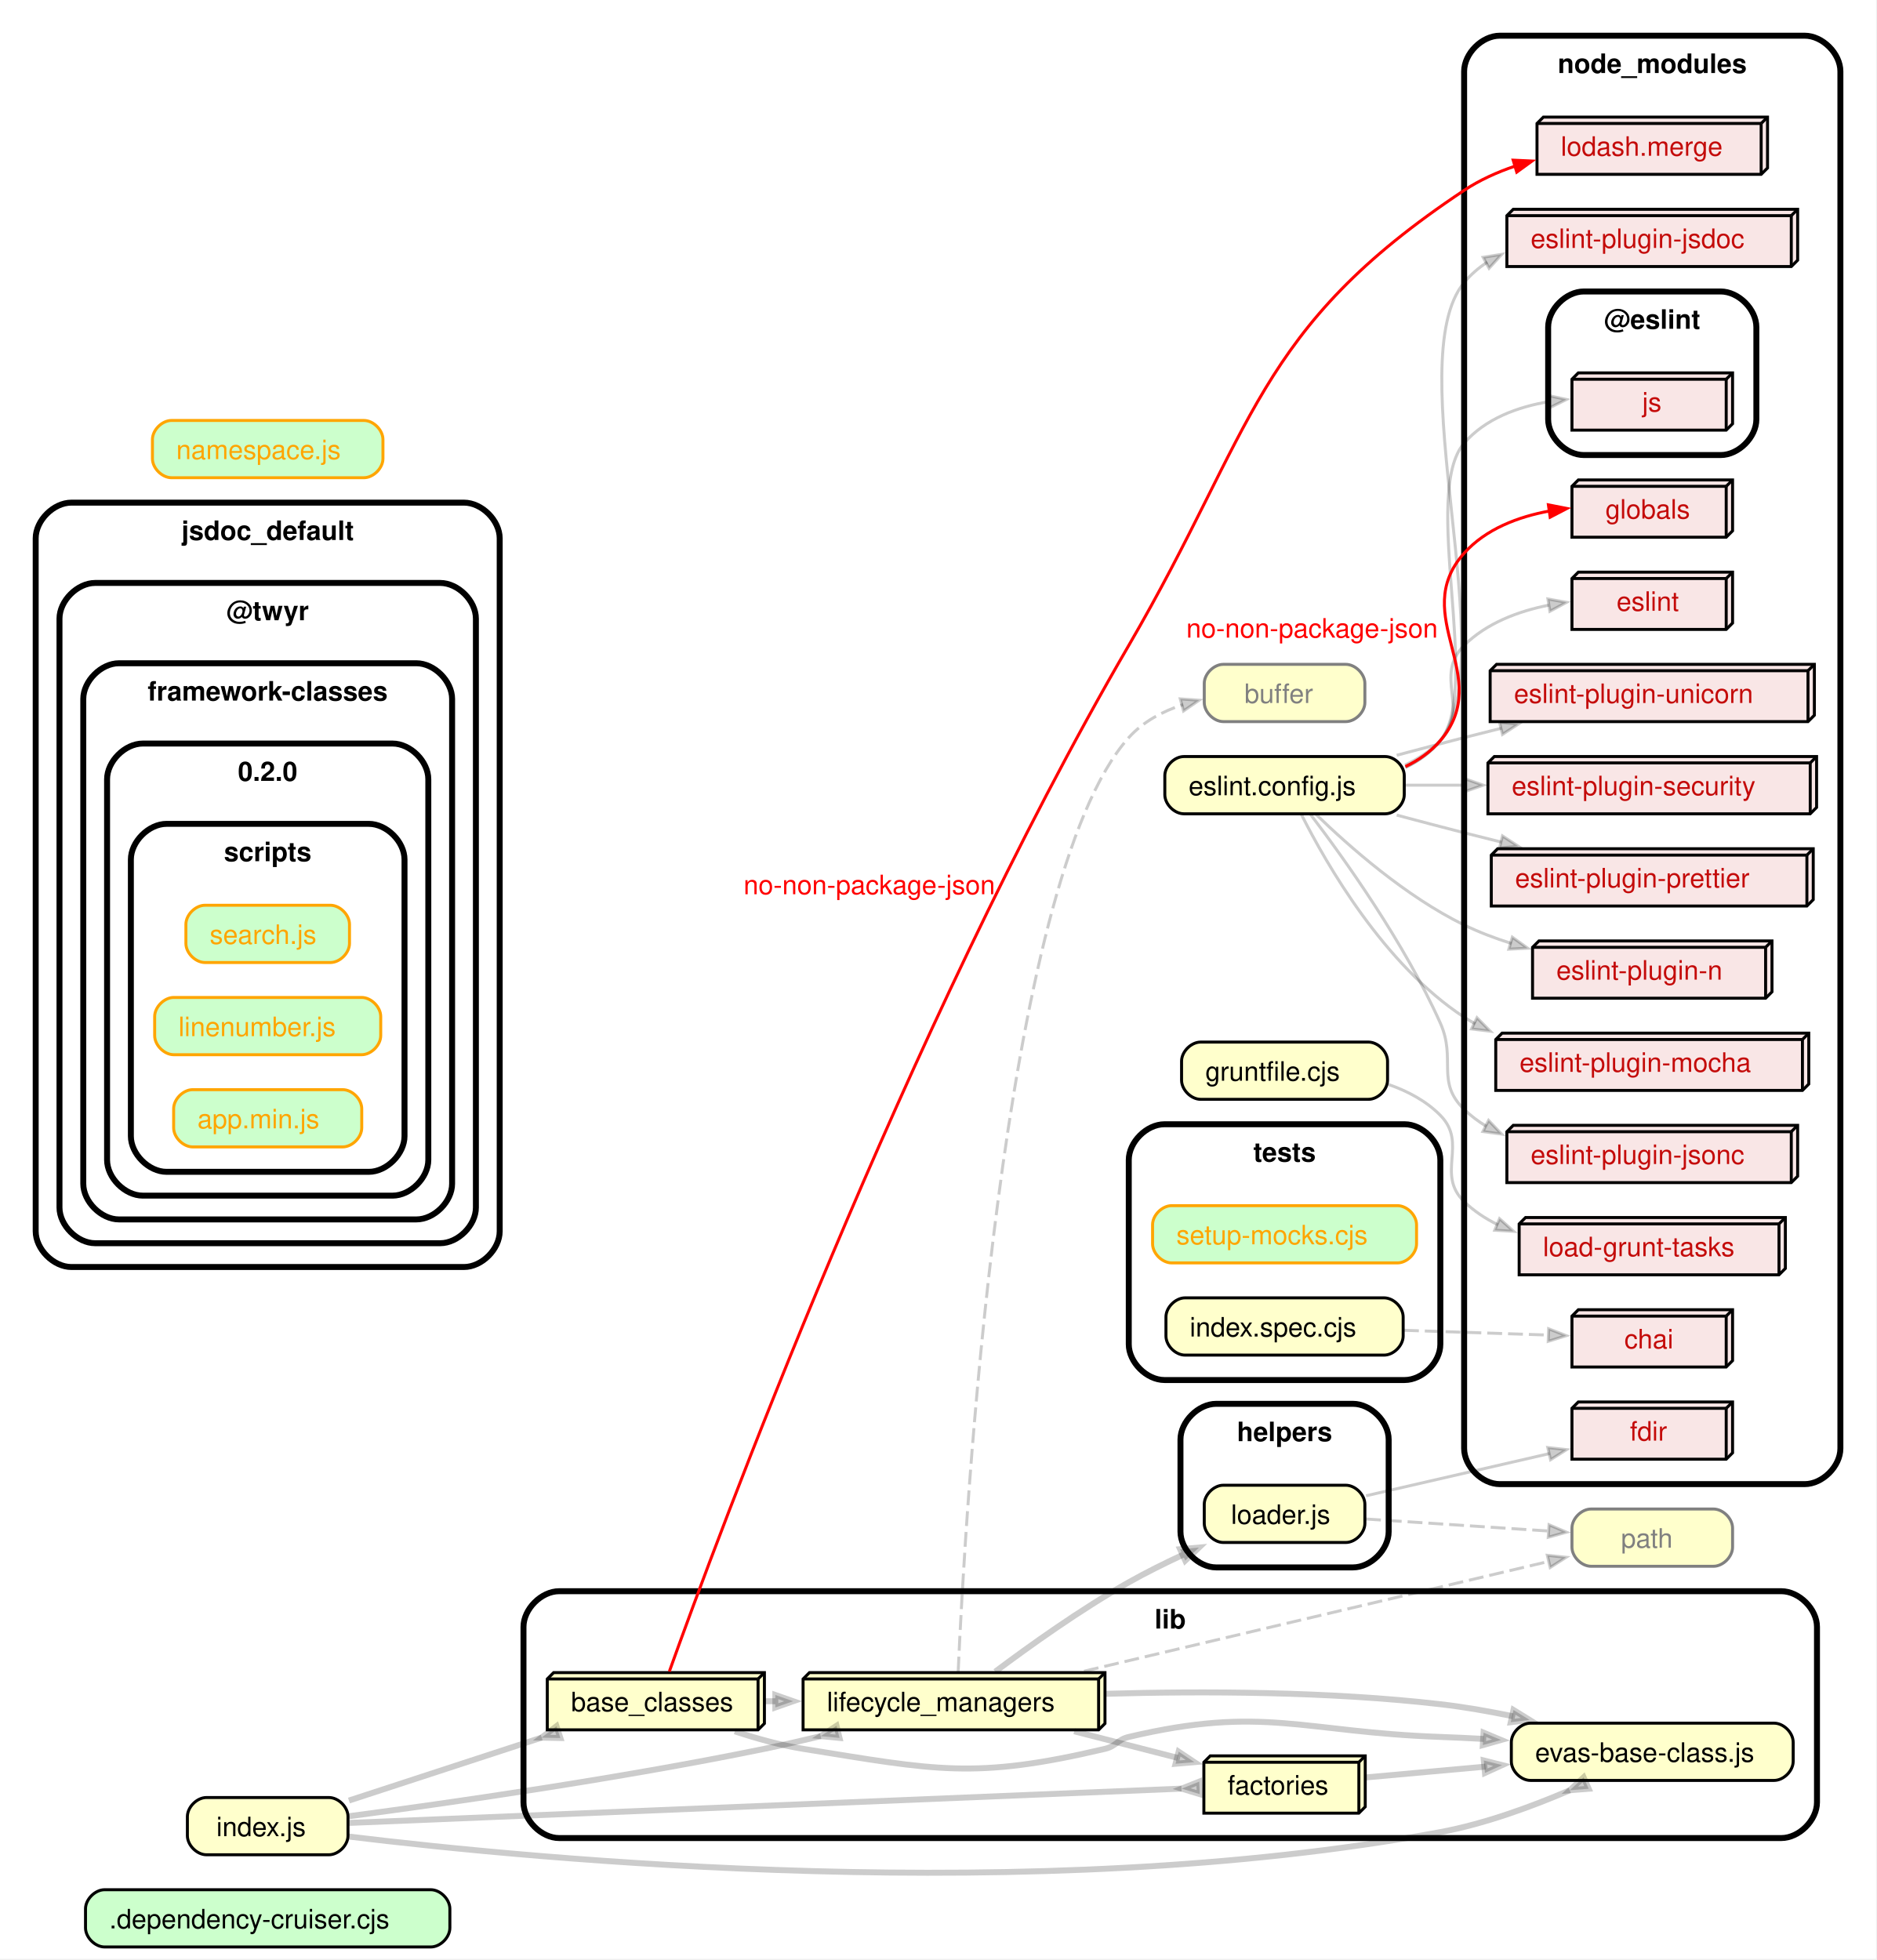
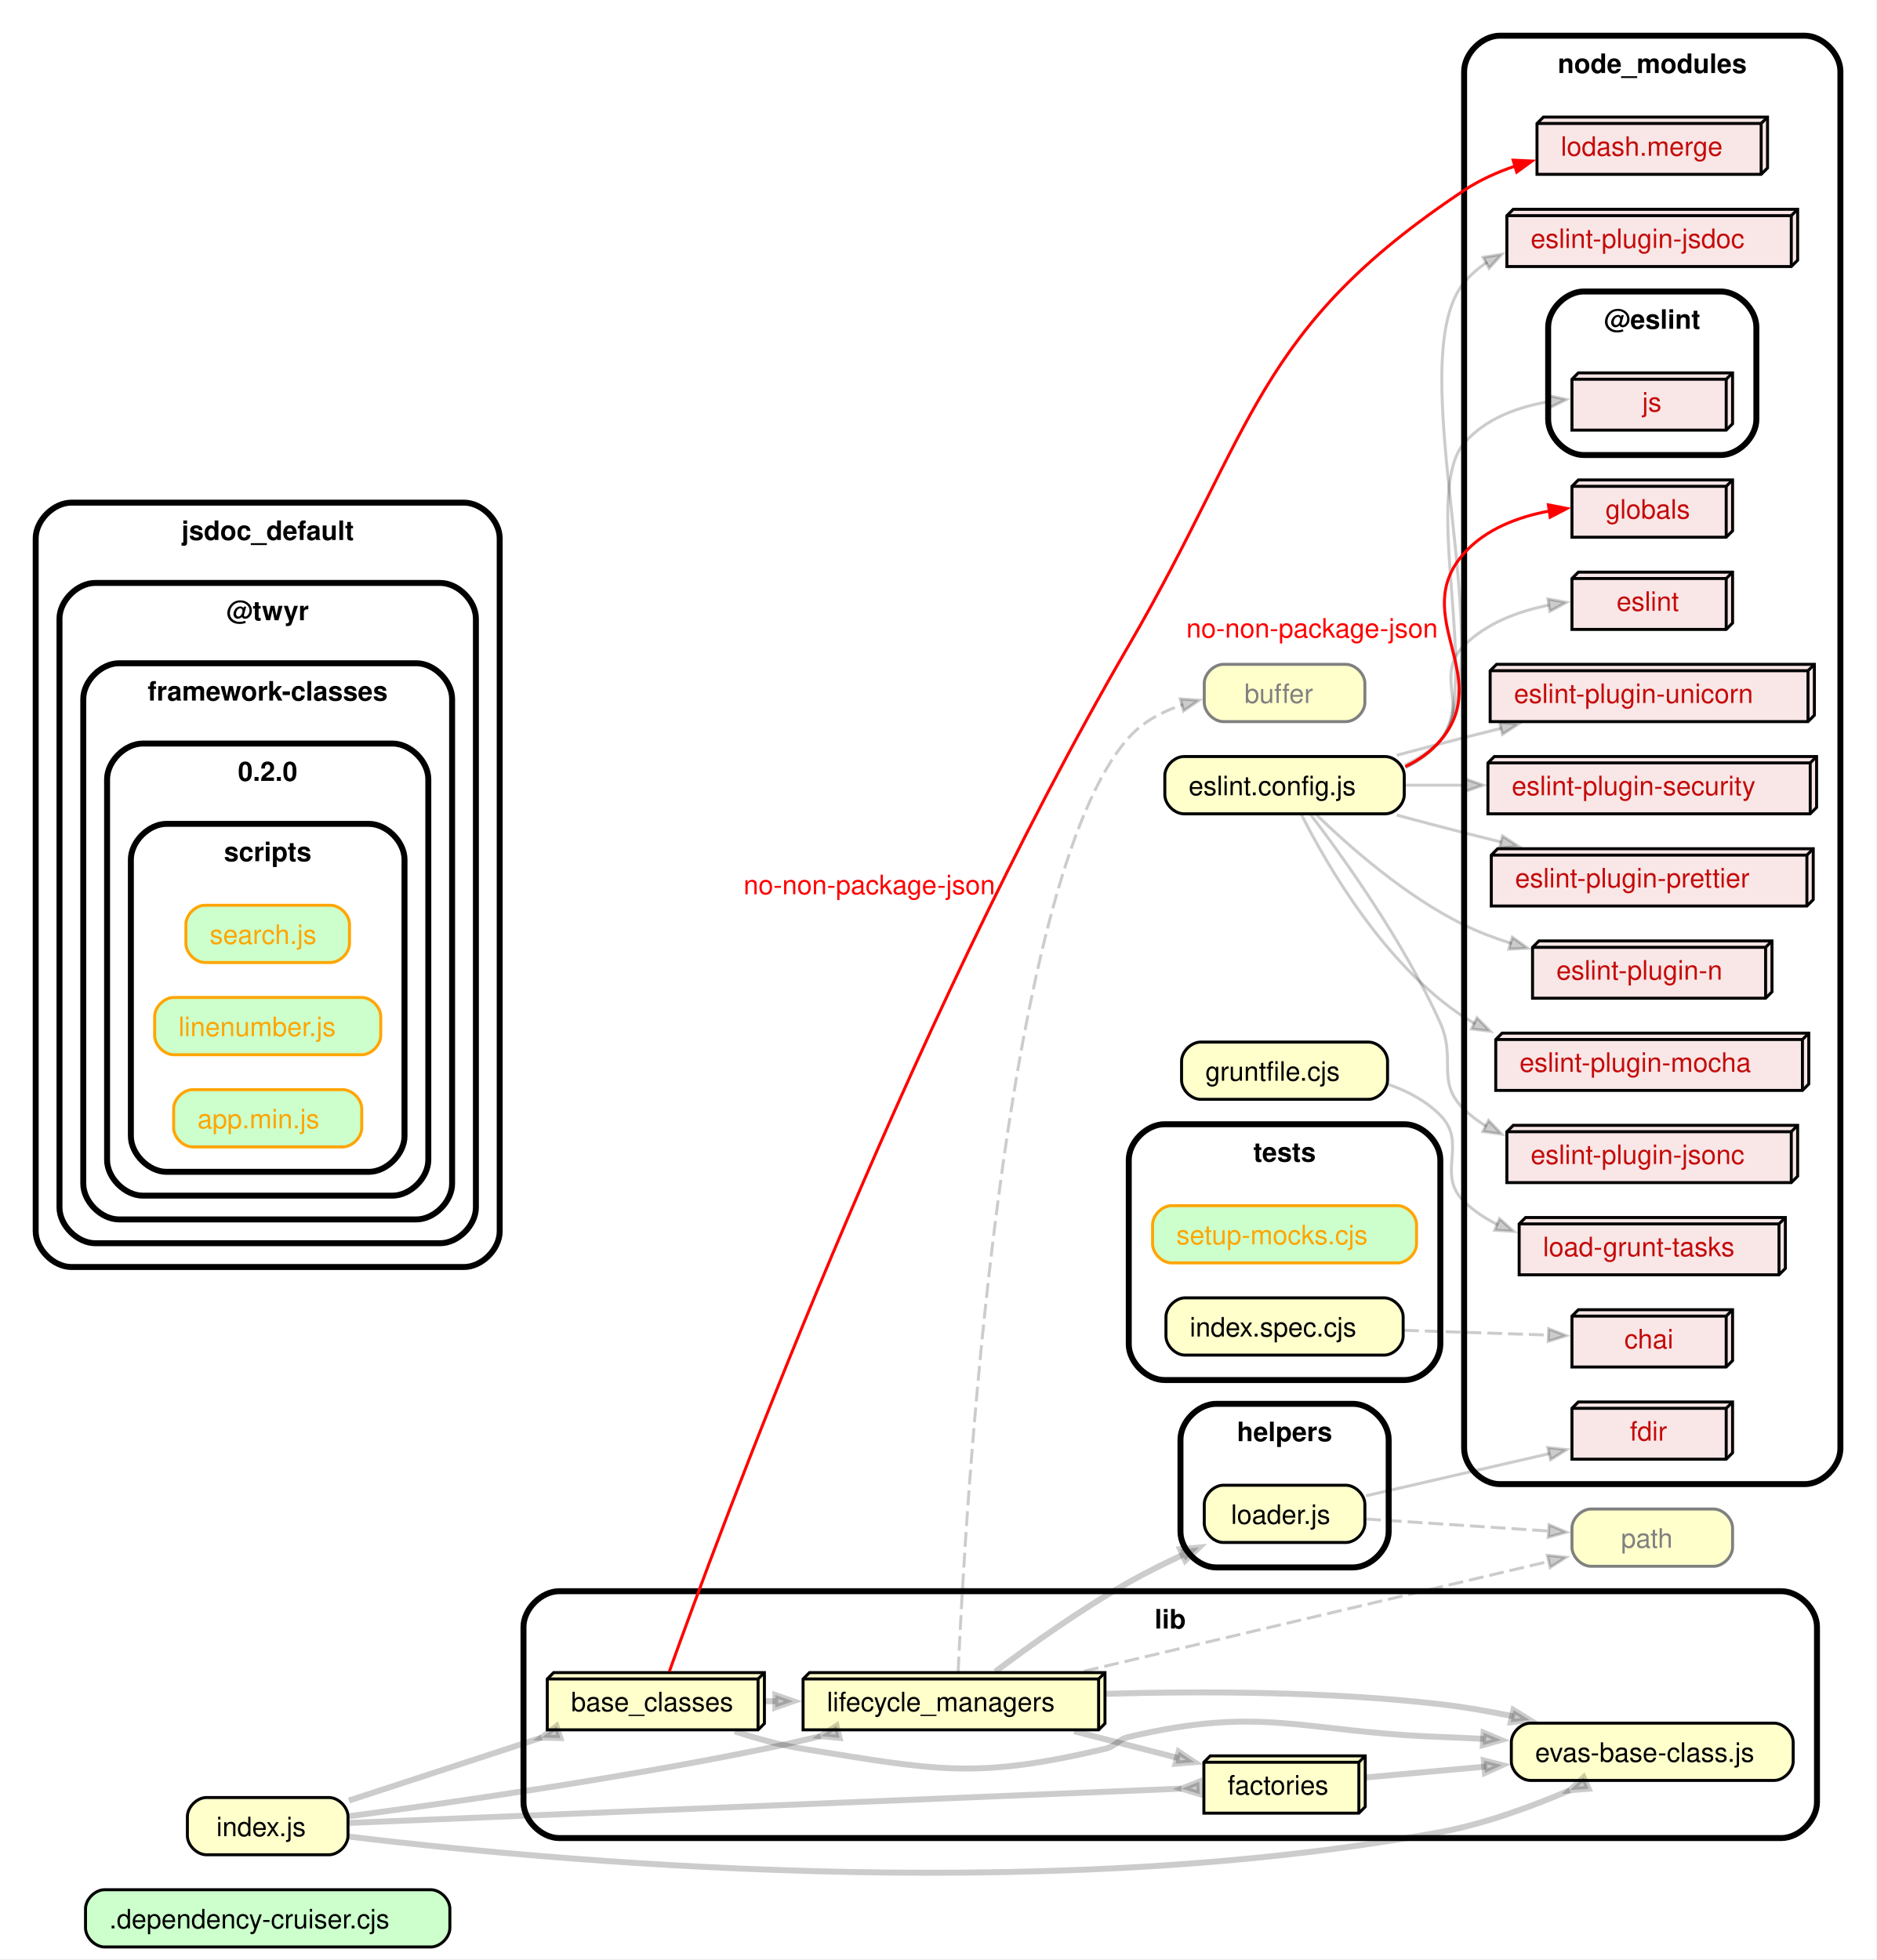
<svg xmlns="http://www.w3.org/2000/svg" xmlns:xlink="http://www.w3.org/1999/xlink" width="631pt" height="659pt" viewBox="0.00 0.00 631.00 659.00">
  <g id="graph0" class="graph" transform="scale(1 1) rotate(0) translate(4 654.62)">
    <polygon fill="white" stroke="none" points="-4,4 -4,-654.62 626.75,-654.62 626.75,4 -4,4" />
    <g id="clust1" class="cluster">
      <path fill="#ffffff" stroke="black" stroke-width="2" d="M404.88,-127.62C404.88,-127.62 450.88,-127.62 450.88,-127.62 456.88,-127.62 462.88,-133.62 462.88,-139.62 462.88,-139.62 462.88,-170.62 462.88,-170.62 462.88,-176.62 456.88,-182.62 450.88,-182.62 450.88,-182.62 404.88,-182.62 404.88,-182.62 398.88,-182.62 392.88,-176.62 392.88,-170.62 392.88,-170.62 392.88,-139.62 392.88,-139.62 392.88,-133.62 398.88,-127.62 404.88,-127.62" />
      <text xml:space="preserve" text-anchor="middle" x="427.88" y="-170.07" font-family="Helvetica,sans-Serif" font-weight="bold" font-size="9.00">helpers</text>
    </g>
    <g id="clust2" class="cluster">
      <path fill="#ffffff" stroke="black" stroke-width="2" d="M20,-228.62C20,-228.62 152,-228.62 152,-228.62 158,-228.62 164,-234.62 164,-240.62 164,-240.62 164,-473.62 164,-473.62 164,-479.62 158,-485.62 152,-485.62 152,-485.62 20,-485.62 20,-485.62 14,-485.62 8,-479.62 8,-473.62 8,-473.62 8,-240.63 8,-240.63 8,-234.62 14,-228.62 20,-228.62" />
      <text xml:space="preserve" text-anchor="middle" x="86" y="-473.07" font-family="Helvetica,sans-Serif" font-weight="bold" font-size="9.00">jsdoc_default</text>
    </g>
    <g id="clust3" class="cluster">
      <path fill="#ffffff" stroke="black" stroke-width="2" d="M28,-236.62C28,-236.62 144,-236.62 144,-236.62 150,-236.62 156,-242.62 156,-248.62 156,-248.62 156,-446.62 156,-446.62 156,-452.62 150,-458.62 144,-458.62 144,-458.62 28,-458.62 28,-458.62 22,-458.62 16,-452.62 16,-446.62 16,-446.62 16,-248.62 16,-248.62 16,-242.62 22,-236.62 28,-236.62" />
      <text xml:space="preserve" text-anchor="middle" x="86" y="-446.07" font-family="Helvetica,sans-Serif" font-weight="bold" font-size="9.00">@twyr</text>
    </g>
    <g id="clust4" class="cluster">
      <path fill="#ffffff" stroke="black" stroke-width="2" d="M36,-244.62C36,-244.62 136,-244.62 136,-244.62 142,-244.62 148,-250.62 148,-256.62 148,-256.62 148,-419.62 148,-419.62 148,-425.62 142,-431.62 136,-431.62 136,-431.62 36,-431.62 36,-431.62 30,-431.62 24,-425.62 24,-419.62 24,-419.62 24,-256.62 24,-256.62 24,-250.62 30,-244.62 36,-244.62" />
      <text xml:space="preserve" text-anchor="middle" x="86" y="-419.07" font-family="Helvetica,sans-Serif" font-weight="bold" font-size="9.00">framework-classes</text>
    </g>
    <g id="clust5" class="cluster">
      <path fill="#ffffff" stroke="black" stroke-width="2" d="M44,-252.62C44,-252.62 128,-252.62 128,-252.62 134,-252.62 140,-258.62 140,-264.62 140,-264.62 140,-392.62 140,-392.62 140,-398.62 134,-404.62 128,-404.62 128,-404.62 44,-404.62 44,-404.62 38,-404.62 32,-398.62 32,-392.62 32,-392.62 32,-264.62 32,-264.62 32,-258.62 38,-252.62 44,-252.62" />
      <text xml:space="preserve" text-anchor="middle" x="86" y="-392.07" font-family="Helvetica,sans-Serif" font-weight="bold" font-size="9.00">0.2.0</text>
    </g>
    <g id="clust6" class="cluster">
      <path fill="#ffffff" stroke="black" stroke-width="2" d="M52,-260.62C52,-260.62 120,-260.62 120,-260.62 126,-260.62 132,-266.62 132,-272.62 132,-272.62 132,-365.62 132,-365.62 132,-371.62 126,-377.62 120,-377.62 120,-377.62 52,-377.62 52,-377.62 46,-377.62 40,-371.62 40,-365.62 40,-365.62 40,-272.62 40,-272.62 40,-266.62 46,-260.62 52,-260.62" />
      <text xml:space="preserve" text-anchor="middle" x="86" y="-365.07" font-family="Helvetica,sans-Serif" font-weight="bold" font-size="9.00">scripts</text>
    </g>
    <g id="clust7" class="cluster">
      <path fill="#ffffff" stroke="black" stroke-width="2" d="M184,-36.62C184,-36.62 594.88,-36.62 594.88,-36.62 600.88,-36.62 606.88,-42.62 606.88,-48.62 606.88,-48.62 606.88,-107.62 606.88,-107.62 606.88,-113.62 600.88,-119.62 594.88,-119.62 594.88,-119.62 184,-119.62 184,-119.62 178,-119.62 172,-113.62 172,-107.62 172,-107.62 172,-48.62 172,-48.62 172,-42.62 178,-36.62 184,-36.62" />
      <text xml:space="preserve" text-anchor="middle" x="389.44" y="-107.08" font-family="Helvetica,sans-Serif" font-weight="bold" font-size="9.00">lib</text>
    </g>
    <g id="clust8" class="cluster">
      <path fill="#ffffff" stroke="black" stroke-width="2" d="M500.25,-155.62C500.25,-155.62 602.75,-155.62 602.75,-155.62 608.75,-155.62 614.75,-161.62 614.75,-167.62 614.75,-167.62 614.75,-630.62 614.75,-630.62 614.75,-636.62 608.75,-642.62 602.75,-642.62 602.75,-642.62 500.25,-642.62 500.25,-642.62 494.25,-642.62 488.25,-636.62 488.25,-630.62 488.25,-630.62 488.25,-167.62 488.25,-167.62 488.25,-161.62 494.25,-155.62 500.25,-155.62" />
      <text xml:space="preserve" text-anchor="middle" x="551.5" y="-630.08" font-family="Helvetica,sans-Serif" font-weight="bold" font-size="9.00">node_modules</text>
    </g>
    <g id="clust9" class="cluster">
      <path fill="#ffffff" stroke="black" stroke-width="2" d="M528.5,-501.62C528.5,-501.62 574.5,-501.62 574.5,-501.62 580.5,-501.62 586.5,-507.62 586.5,-513.62 586.5,-513.62 586.5,-544.62 586.5,-544.62 586.5,-550.62 580.5,-556.62 574.5,-556.62 574.5,-556.62 528.5,-556.62 528.5,-556.62 522.5,-556.62 516.5,-550.62 516.5,-544.62 516.5,-544.62 516.5,-513.62 516.5,-513.62 516.5,-507.62 522.5,-501.62 528.5,-501.62" />
      <text xml:space="preserve" text-anchor="middle" x="551.5" y="-544.08" font-family="Helvetica,sans-Serif" font-weight="bold" font-size="9.00">@eslint</text>
    </g>
    <g id="clust10" class="cluster">
      <path fill="#ffffff" stroke="black" stroke-width="2" d="M387.5,-190.62C387.5,-190.62 468.25,-190.62 468.25,-190.62 474.25,-190.62 480.25,-196.62 480.25,-202.62 480.25,-202.62 480.25,-264.62 480.25,-264.62 480.25,-270.62 474.25,-276.62 468.25,-276.62 468.25,-276.62 387.5,-276.62 387.5,-276.62 381.5,-276.62 375.5,-270.62 375.5,-264.62 375.5,-264.62 375.5,-202.62 375.5,-202.62 375.5,-196.62 381.5,-190.62 387.5,-190.62" />
      <text xml:space="preserve" text-anchor="middle" x="427.88" y="-264.07" font-family="Helvetica,sans-Serif" font-weight="bold" font-size="9.00">tests</text>
    </g>
    <g id="node1" class="node">
      <g id="a_node1">
        <a xlink:href=".dependency-cruiser.cjs" xlink:title=".dependency-cruiser.cjs">
          <path fill="#ccffcc" stroke="black" d="M140.83,-19.25C140.83,-19.25 31.17,-19.25 31.17,-19.25 27.96,-19.25 24.75,-16.04 24.75,-12.83 24.75,-12.83 24.75,-6.42 24.75,-6.42 24.75,-3.21 27.96,0 31.17,0 31.17,0 140.83,0 140.83,0 144.04,0 147.25,-3.21 147.25,-6.42 147.25,-6.42 147.25,-12.83 147.25,-12.83 147.25,-16.04 144.04,-19.25 140.83,-19.25" />
          <text xml:space="preserve" text-anchor="start" x="32.75" y="-6.25" font-family="Helvetica,sans-Serif" font-size="9.00">.dependency-cruiser.cjs</text>
        </a>
      </g>
    </g>
    <g id="node2" class="node">
      <g id="a_node2">
        <a xlink:href="https://nodejs.org/api/buffer.html" xlink:title="buffer">
          <path fill="#ffffcc" stroke="grey" d="M448.46,-431.25C448.46,-431.25 407.29,-431.25 407.29,-431.25 404.08,-431.25 400.88,-428.04 400.88,-424.83 400.88,-424.83 400.88,-418.42 400.88,-418.42 400.88,-415.21 404.08,-412 407.29,-412 407.29,-412 448.46,-412 448.46,-412 451.67,-412 454.88,-415.21 454.88,-418.42 454.88,-418.42 454.88,-424.83 454.88,-424.83 454.88,-428.04 451.67,-431.25 448.46,-431.25" />
          <text xml:space="preserve" text-anchor="start" x="414.38" y="-418.25" font-family="Helvetica,sans-Serif" font-size="9.00" fill="grey">buffer</text>
        </a>
      </g>
    </g>
    <g id="node3" class="node">
      <g id="a_node3">
        <a xlink:href="eslint.config.js" xlink:title="eslint.config.js">
          <path fill="#ffffcc" stroke="black" d="M461.71,-400.25C461.71,-400.25 394.04,-400.25 394.04,-400.25 390.83,-400.25 387.62,-397.04 387.62,-393.83 387.62,-393.83 387.62,-387.42 387.62,-387.42 387.62,-384.21 390.83,-381 394.04,-381 394.04,-381 461.71,-381 461.71,-381 464.92,-381 468.12,-384.21 468.12,-387.42 468.12,-387.42 468.12,-393.83 468.12,-393.83 468.12,-397.04 464.92,-400.25 461.71,-400.25" />
          <text xml:space="preserve" text-anchor="start" x="395.62" y="-387.25" font-family="Helvetica,sans-Serif" font-size="9.00">eslint.config.js</text>
        </a>
      </g>
    </g>
    <g id="node4" class="node">
      <g id="a_node4">
        <a xlink:href="https://www.npmjs.com/package/@eslint/js" xlink:title="js">
          <polygon fill="#c40b0a" fill-opacity="0.102" stroke="black" points="578.5,-529.25 526.64,-529.25 524.5,-527.11 524.5,-510 576.36,-510 578.5,-512.14 578.5,-529.25" />
          <polyline fill="none" stroke="black" points="576.36,-527.11 524.5,-527.11" />
          <polyline fill="none" stroke="black" points="576.36,-527.11 576.36,-510" />
          <polyline fill="none" stroke="black" points="576.36,-527.11 578.5,-529.25" />
          <text xml:space="preserve" text-anchor="start" x="548.12" y="-516.25" font-family="Helvetica,sans-Serif" font-size="9.00" fill="#c40b0a">js</text>
        </a>
      </g>
    </g>
    <g id="edge1" class="edge">
      <path fill="none" stroke="#000000" stroke-opacity="0.2" d="M468.44,-396.64C472.97,-398.82 477.08,-401.73 480.25,-405.62 494.32,-422.91 473.64,-488.79 488.25,-505.62 495.39,-513.85 506.22,-517.82 516.86,-519.6" />
      <polygon fill="#000000" fill-opacity="0.2" stroke="#000000" stroke-opacity="0.2" points="516.44,-521.66 522.65,-520.31 516.95,-517.49 516.44,-521.66" />
    </g>
    <g id="node5" class="node">
      <g id="a_node5">
        <a xlink:href="https://www.npmjs.com/package/eslint-plugin-jsdoc" xlink:title="eslint-plugin-jsdoc">
          <polygon fill="#c40b0a" fill-opacity="0.102" stroke="black" points="600.38,-584.25 504.76,-584.25 502.62,-582.11 502.62,-565 598.24,-565 600.38,-567.14 600.38,-584.25" />
          <polyline fill="none" stroke="black" points="598.24,-582.11 502.62,-582.11" />
          <polyline fill="none" stroke="black" points="598.24,-582.11 598.24,-565" />
          <polyline fill="none" stroke="black" points="598.24,-582.11 600.38,-584.25" />
          <text xml:space="preserve" text-anchor="start" x="510.62" y="-571.25" font-family="Helvetica,sans-Serif" font-size="9.00" fill="#c40b0a">eslint-plugin-jsdoc</text>
        </a>
      </g>
    </g>
    <g id="edge2" class="edge">
      <path fill="none" stroke="#000000" stroke-opacity="0.2" d="M468.54,-396.55C473.05,-398.75 477.14,-401.69 480.25,-405.62 501.51,-432.5 466.35,-533.26 488.25,-559.62 490.49,-562.32 493.11,-564.57 496,-566.46" />
      <polygon fill="#000000" fill-opacity="0.2" stroke="#000000" stroke-opacity="0.2" points="494.64,-568.11 500.92,-569.12 496.64,-564.42 494.64,-568.11" />
    </g>
    <g id="node6" class="node">
      <g id="a_node6">
        <a xlink:href="https://www.npmjs.com/package/eslint-plugin-jsonc" xlink:title="eslint-plugin-jsonc">
          <polygon fill="#c40b0a" fill-opacity="0.102" stroke="black" points="600.38,-276.25 504.76,-276.25 502.62,-274.11 502.62,-257 598.24,-257 600.38,-259.14 600.38,-276.25" />
          <polyline fill="none" stroke="black" points="598.24,-274.11 502.62,-274.11" />
          <polyline fill="none" stroke="black" points="598.24,-274.11 598.24,-257" />
          <polyline fill="none" stroke="black" points="598.24,-274.11 600.38,-276.25" />
          <text xml:space="preserve" text-anchor="start" x="510.62" y="-263.25" font-family="Helvetica,sans-Serif" font-size="9.00" fill="#c40b0a">eslint-plugin-jsonc</text>
        </a>
      </g>
    </g>
    <g id="edge3" class="edge">
      <path fill="none" stroke="#000000" stroke-opacity="0.2" d="M436.57,-380.83C447.66,-366.28 468.13,-337.75 480.25,-310.62 485.7,-298.42 478.64,-290.92 488.25,-281.62 490.5,-279.45 493,-277.57 495.68,-275.95" />
      <polygon fill="#000000" fill-opacity="0.2" stroke="#000000" stroke-opacity="0.2" points="496.47,-277.91 500.86,-273.31 494.56,-274.17 496.47,-277.91" />
    </g>
    <g id="node7" class="node">
      <g id="a_node7">
        <a xlink:href="https://www.npmjs.com/package/eslint-plugin-mocha" xlink:title="eslint-plugin-mocha">
          <polygon fill="#c40b0a" fill-opacity="0.102" stroke="black" points="604.12,-307.25 501.01,-307.25 498.88,-305.11 498.88,-288 601.99,-288 604.12,-290.14 604.12,-307.25" />
          <polyline fill="none" stroke="black" points="601.99,-305.11 498.88,-305.11" />
          <polyline fill="none" stroke="black" points="601.99,-305.11 601.99,-288" />
          <polyline fill="none" stroke="black" points="601.99,-305.11 604.12,-307.25" />
          <text xml:space="preserve" text-anchor="start" x="506.88" y="-294.25" font-family="Helvetica,sans-Serif" font-size="9.00" fill="#c40b0a">eslint-plugin-mocha</text>
        </a>
      </g>
    </g>
    <g id="edge4" class="edge">
      <path fill="none" stroke="#000000" stroke-opacity="0.2" d="M433.55,-380.74C442,-363.98 461.46,-330.11 488.25,-312.62 489.44,-311.85 490.66,-311.12 491.91,-310.42" />
      <polygon fill="#000000" fill-opacity="0.2" stroke="#000000" stroke-opacity="0.2" points="492.57,-312.43 497.03,-307.91 490.72,-308.66 492.57,-312.43" />
    </g>
    <g id="node8" class="node">
      <g id="a_node8">
        <a xlink:href="https://www.npmjs.com/package/eslint-plugin-n" xlink:title="eslint-plugin-n">
          <polygon fill="#c40b0a" fill-opacity="0.102" stroke="black" points="591.75,-338.25 513.39,-338.25 511.25,-336.11 511.25,-319 589.61,-319 591.75,-321.14 591.75,-338.25" />
          <polyline fill="none" stroke="black" points="589.61,-336.11 511.25,-336.11" />
          <polyline fill="none" stroke="black" points="589.61,-336.11 589.61,-319" />
          <polyline fill="none" stroke="black" points="589.61,-336.11 591.75,-338.25" />
          <text xml:space="preserve" text-anchor="start" x="519.25" y="-325.25" font-family="Helvetica,sans-Serif" font-size="9.00" fill="#c40b0a">eslint-plugin-n</text>
        </a>
      </g>
    </g>
    <g id="edge5" class="edge">
      <path fill="none" stroke="#000000" stroke-opacity="0.2" d="M438.45,-380.82C449.49,-370.1 468.63,-353.18 488.25,-343.62 493.24,-341.2 498.65,-339.14 504.13,-337.41" />
      <polygon fill="#000000" fill-opacity="0.2" stroke="#000000" stroke-opacity="0.2" points="504.45,-339.51 509.62,-335.81 503.28,-335.48 504.45,-339.51" />
    </g>
    <g id="node9" class="node">
      <g id="a_node9">
        <a xlink:href="https://www.npmjs.com/package/eslint-plugin-prettier" xlink:title="eslint-plugin-prettier">
          <polygon fill="#c40b0a" fill-opacity="0.102" stroke="black" points="605.62,-369.25 499.51,-369.25 497.38,-367.11 497.38,-350 603.49,-350 605.62,-352.14 605.62,-369.25" />
          <polyline fill="none" stroke="black" points="603.49,-367.11 497.38,-367.11" />
          <polyline fill="none" stroke="black" points="603.49,-367.11 603.49,-350" />
          <polyline fill="none" stroke="black" points="603.49,-367.11 605.62,-369.25" />
          <text xml:space="preserve" text-anchor="start" x="505.38" y="-356.25" font-family="Helvetica,sans-Serif" font-size="9.00" fill="#c40b0a">eslint-plugin-prettier</text>
        </a>
      </g>
    </g>
    <g id="edge6" class="edge">
      <path fill="none" stroke="#000000" stroke-opacity="0.2" d="M465.58,-380.57C473.07,-378.56 480.91,-376.5 488.25,-374.62 492.32,-373.59 496.55,-372.53 500.79,-371.48" />
      <polygon fill="#000000" fill-opacity="0.2" stroke="#000000" stroke-opacity="0.2" points="501.14,-373.55 506.47,-370.08 500.14,-369.48 501.14,-373.55" />
    </g>
    <g id="node10" class="node">
      <g id="a_node10">
        <a xlink:href="https://www.npmjs.com/package/eslint-plugin-security" xlink:title="eslint-plugin-security">
          <polygon fill="#c40b0a" fill-opacity="0.102" stroke="black" points="606.75,-400.25 498.39,-400.25 496.25,-398.11 496.25,-381 604.61,-381 606.75,-383.14 606.75,-400.25" />
          <polyline fill="none" stroke="black" points="604.61,-398.11 496.25,-398.11" />
          <polyline fill="none" stroke="black" points="604.61,-398.11 604.61,-381" />
          <polyline fill="none" stroke="black" points="604.61,-398.11 606.75,-400.25" />
          <text xml:space="preserve" text-anchor="start" x="504.25" y="-387.25" font-family="Helvetica,sans-Serif" font-size="9.00" fill="#c40b0a">eslint-plugin-security</text>
        </a>
      </g>
    </g>
    <g id="edge7" class="edge">
      <path fill="none" stroke="#000000" stroke-opacity="0.2" d="M468.36,-390.62C474.88,-390.62 481.78,-390.62 488.69,-390.62" />
      <polygon fill="#000000" fill-opacity="0.2" stroke="#000000" stroke-opacity="0.2" points="488.67,-392.73 494.67,-390.63 488.67,-388.53 488.67,-392.73" />
    </g>
    <g id="node11" class="node">
      <g id="a_node11">
        <a xlink:href="https://www.npmjs.com/package/eslint-plugin-unicorn" xlink:title="eslint-plugin-unicorn">
          <polygon fill="#c40b0a" fill-opacity="0.102" stroke="black" points="606,-431.25 499.14,-431.25 497,-429.11 497,-412 603.86,-412 606,-414.14 606,-431.25" />
          <polyline fill="none" stroke="black" points="603.86,-429.11 497,-429.11" />
          <polyline fill="none" stroke="black" points="603.86,-429.11 603.86,-412" />
          <polyline fill="none" stroke="black" points="603.86,-429.11 606,-431.25" />
          <text xml:space="preserve" text-anchor="start" x="505" y="-418.25" font-family="Helvetica,sans-Serif" font-size="9.00" fill="#c40b0a">eslint-plugin-unicorn</text>
        </a>
      </g>
    </g>
    <g id="edge8" class="edge">
      <path fill="none" stroke="#000000" stroke-opacity="0.2" d="M465.58,-400.68C473.07,-402.69 480.91,-404.75 488.25,-406.62 492.32,-407.66 496.55,-408.72 500.79,-409.77" />
      <polygon fill="#000000" fill-opacity="0.2" stroke="#000000" stroke-opacity="0.2" points="500.14,-411.77 506.47,-411.17 501.14,-407.7 500.14,-411.77" />
    </g>
    <g id="node12" class="node">
      <g id="a_node12">
        <a xlink:href="https://www.npmjs.com/package/eslint" xlink:title="eslint">
          <polygon fill="#c40b0a" fill-opacity="0.102" stroke="black" points="578.5,-462.25 526.64,-462.25 524.5,-460.11 524.5,-443 576.36,-443 578.5,-445.14 578.5,-462.25" />
          <polyline fill="none" stroke="black" points="576.36,-460.11 524.5,-460.11" />
          <polyline fill="none" stroke="black" points="576.36,-460.11 576.36,-443" />
          <polyline fill="none" stroke="black" points="576.36,-460.11 578.5,-462.25" />
          <text xml:space="preserve" text-anchor="start" x="539.5" y="-449.25" font-family="Helvetica,sans-Serif" font-size="9.00" fill="#c40b0a">eslint</text>
        </a>
      </g>
    </g>
    <g id="edge9" class="edge">
      <path fill="none" stroke="#000000" stroke-opacity="0.2" d="M468.37,-397.39C472.79,-399.46 476.9,-402.14 480.25,-405.62 490.41,-416.19 477.84,-427.3 488.25,-437.62 495.81,-445.12 506.42,-449.11 516.75,-451.16" />
      <polygon fill="#000000" fill-opacity="0.2" stroke="#000000" stroke-opacity="0.2" points="516.42,-453.23 522.67,-452.1 517.08,-449.09 516.42,-453.23" />
    </g>
    <g id="node13" class="node">
      <g id="a_node13">
        <a xlink:href="https://www.npmjs.com/package/globals" xlink:title="globals">
          <polygon fill="#c40b0a" fill-opacity="0.102" stroke="black" points="578.5,-493.25 526.64,-493.25 524.5,-491.11 524.5,-474 576.36,-474 578.5,-476.14 578.5,-493.25" />
          <polyline fill="none" stroke="black" points="576.36,-491.11 524.5,-491.11" />
          <polyline fill="none" stroke="black" points="576.36,-491.11 576.36,-474" />
          <polyline fill="none" stroke="black" points="576.36,-491.11 578.5,-493.25" />
          <text xml:space="preserve" text-anchor="start" x="535.75" y="-480.25" font-family="Helvetica,sans-Serif" font-size="9.00" fill="#c40b0a">globals</text>
        </a>
      </g>
    </g>
    <g id="edge10" class="edge">
      <g id="a_edge10">
        <a xlink:title="no-non-package-json">
          <path fill="none" stroke="red" d="M468.52,-396.9C472.98,-399.04 477.05,-401.88 480.25,-405.62 498.57,-427.09 469.42,-447.6 488.25,-468.62 495.54,-476.77 506.41,-480.87 517.04,-482.83" />
          <polygon fill="red" stroke="red" points="516.58,-484.88 522.81,-483.66 517.17,-480.73 516.58,-484.88" />
        </a>
      </g>
      <text xml:space="preserve" text-anchor="middle" x="437.12" y="-440.24" font-family="Helvetica,sans-Serif" font-size="9.00" fill="red">no-non-package-json</text>
    </g>
    <g id="node14" class="node">
      <g id="a_node14">
        <a xlink:href="gruntfile.cjs" xlink:title="gruntfile.cjs">
          <path fill="#ffffcc" stroke="black" d="M456.08,-304.25C456.08,-304.25 399.67,-304.25 399.67,-304.25 396.46,-304.25 393.25,-301.04 393.25,-297.83 393.25,-297.83 393.25,-291.42 393.25,-291.42 393.25,-288.21 396.46,-285 399.67,-285 399.67,-285 456.08,-285 456.08,-285 459.29,-285 462.5,-288.21 462.5,-291.42 462.5,-291.42 462.5,-297.83 462.5,-297.83 462.5,-301.04 459.29,-304.25 456.08,-304.25" />
          <text xml:space="preserve" text-anchor="start" x="401.25" y="-291.25" font-family="Helvetica,sans-Serif" font-size="9.00">gruntfile.cjs</text>
        </a>
      </g>
    </g>
    <g id="node15" class="node">
      <g id="a_node15">
        <a xlink:href="https://www.npmjs.com/package/load-grunt-tasks" xlink:title="load-grunt-tasks">
          <polygon fill="#c40b0a" fill-opacity="0.102" stroke="black" points="596.25,-245.25 508.89,-245.25 506.75,-243.11 506.75,-226 594.11,-226 596.25,-228.14 596.25,-245.25" />
          <polyline fill="none" stroke="black" points="594.11,-243.11 506.75,-243.11" />
          <polyline fill="none" stroke="black" points="594.11,-243.11 594.11,-226" />
          <polyline fill="none" stroke="black" points="594.11,-243.11 596.25,-245.25" />
          <text xml:space="preserve" text-anchor="start" x="514.75" y="-232.25" font-family="Helvetica,sans-Serif" font-size="9.00" fill="#c40b0a">load-grunt-tasks</text>
        </a>
      </g>
    </g>
    <g id="edge11" class="edge">
      <path fill="none" stroke="#000000" stroke-opacity="0.2" d="M462.8,-290C469.27,-287.75 475.49,-284.46 480.25,-279.62 489.63,-270.1 478.64,-259.92 488.25,-250.62 491.55,-247.43 495.41,-244.87 499.56,-242.84" />
      <polygon fill="#000000" fill-opacity="0.2" stroke="#000000" stroke-opacity="0.2" points="500.15,-244.86 504.89,-240.62 498.54,-240.99 500.15,-244.86" />
    </g>
    <g id="node16" class="node">
      <g id="a_node16">
        <a xlink:href="helpers/loader.js" xlink:title="loader.js">
          <path fill="#ffffcc" stroke="black" d="M448.46,-155.25C448.46,-155.25 407.29,-155.25 407.29,-155.25 404.08,-155.25 400.88,-152.04 400.88,-148.83 400.88,-148.83 400.88,-142.42 400.88,-142.42 400.88,-139.21 404.08,-136 407.29,-136 407.29,-136 448.46,-136 448.46,-136 451.67,-136 454.88,-139.21 454.88,-142.42 454.88,-142.42 454.88,-148.83 454.88,-148.83 454.88,-152.04 451.67,-155.25 448.46,-155.25" />
          <text xml:space="preserve" text-anchor="start" x="409.88" y="-142.25" font-family="Helvetica,sans-Serif" font-size="9.00">loader.js</text>
        </a>
      </g>
    </g>
    <g id="node17" class="node">
      <g id="a_node17">
        <a xlink:href="https://www.npmjs.com/package/fdir" xlink:title="fdir">
          <polygon fill="#c40b0a" fill-opacity="0.102" stroke="black" points="578.5,-183.25 526.64,-183.25 524.5,-181.11 524.5,-164 576.36,-164 578.5,-166.14 578.5,-183.25" />
          <polyline fill="none" stroke="black" points="576.36,-181.11 524.5,-181.11" />
          <polyline fill="none" stroke="black" points="576.36,-181.11 576.36,-164" />
          <polyline fill="none" stroke="black" points="576.36,-181.11 578.5,-183.25" />
          <text xml:space="preserve" text-anchor="start" x="544" y="-170.25" font-family="Helvetica,sans-Serif" font-size="9.00" fill="#c40b0a">fdir</text>
        </a>
      </g>
    </g>
    <g id="edge12" class="edge">
      <path fill="none" stroke="#000000" stroke-opacity="0.2" d="M455.27,-151.7C473.36,-155.87 497.5,-161.42 516.96,-165.9" />
      <polygon fill="#000000" fill-opacity="0.2" stroke="#000000" stroke-opacity="0.2" points="516.37,-167.92 522.69,-167.22 517.31,-163.83 516.37,-167.92" />
    </g>
    <g id="node18" class="node">
      <g id="a_node18">
        <a xlink:href="https://nodejs.org/api/path.html" xlink:title="path">
          <path fill="#ffffcc" stroke="grey" d="M572.08,-147.25C572.08,-147.25 530.92,-147.25 530.92,-147.25 527.71,-147.25 524.5,-144.04 524.5,-140.83 524.5,-140.83 524.5,-134.42 524.5,-134.42 524.5,-131.21 527.71,-128 530.92,-128 530.92,-128 572.08,-128 572.08,-128 575.29,-128 578.5,-131.21 578.5,-134.42 578.5,-134.42 578.5,-140.83 578.5,-140.83 578.5,-144.04 575.29,-147.25 572.08,-147.25" />
          <text xml:space="preserve" text-anchor="start" x="541" y="-134.25" font-family="Helvetica,sans-Serif" font-size="9.00" fill="grey">path</text>
        </a>
      </g>
    </g>
    <g id="edge13" class="edge">
      <path fill="none" stroke="#000000" stroke-dasharray="5,2" stroke-opacity="0.2" d="M455.27,-143.89C473.28,-142.7 497.29,-141.12 516.7,-139.85" />
      <polygon fill="#000000" fill-opacity="0.2" stroke="#000000" stroke-opacity="0.2" points="516.8,-141.95 522.65,-139.46 516.53,-137.76 516.8,-141.95" />
    </g>
    <g id="node19" class="node">
      <g id="a_node19">
        <a xlink:href="index.js" xlink:title="index.js">
          <path fill="#ffffcc" stroke="black" d="M106.58,-50.25C106.58,-50.25 65.42,-50.25 65.42,-50.25 62.21,-50.25 59,-47.04 59,-43.83 59,-43.83 59,-37.42 59,-37.42 59,-34.21 62.21,-31 65.42,-31 65.42,-31 106.58,-31 106.58,-31 109.79,-31 113,-34.21 113,-37.42 113,-37.42 113,-43.83 113,-43.83 113,-47.04 109.79,-50.25 106.58,-50.25" />
          <text xml:space="preserve" text-anchor="start" x="68.75" y="-37.25" font-family="Helvetica,sans-Serif" font-size="9.00">index.js</text>
        </a>
      </g>
    </g>
    <g id="node20" class="node">
      <g id="a_node20">
        <a xlink:href="lib/base_classes" xlink:title="base_classes">
          <polygon fill="#ffffcc" stroke="black" points="253,-92.25 182.14,-92.25 180,-90.11 180,-73 250.86,-73 253,-75.14 253,-92.25" />
          <polyline fill="none" stroke="black" points="250.86,-90.11 180,-90.11" />
          <polyline fill="none" stroke="black" points="250.86,-90.11 250.86,-73" />
          <polyline fill="none" stroke="black" points="250.86,-90.11 253,-92.25" />
          <text xml:space="preserve" text-anchor="start" x="188" y="-79.25" font-family="Helvetica,sans-Serif" font-size="9.00">base_classes</text>
        </a>
      </g>
    </g>
    <g id="edge14" class="edge">
      <path fill="none" stroke="#000000" stroke-width="2" stroke-opacity="0.2" d="M113.31,-49.23C132,-55.33 157.35,-63.62 178.13,-70.41" />
      <polygon fill="#000000" fill-opacity="0.2" stroke="#000000" stroke-width="2" stroke-opacity="0.2" points="183.1,-74.24 178.05,-70.38 184.4,-70.25 183.1,-74.24" />
    </g>
    <g id="node21" class="node">
      <g id="a_node21">
        <a xlink:href="lib/evas-base-class.js" xlink:title="evas-base-class.js">
          <path fill="#ffffcc" stroke="black" d="M592.46,-75.25C592.46,-75.25 510.54,-75.25 510.54,-75.25 507.33,-75.25 504.12,-72.04 504.12,-68.83 504.12,-68.83 504.12,-62.42 504.12,-62.42 504.12,-59.21 507.33,-56 510.54,-56 510.54,-56 592.46,-56 592.46,-56 595.67,-56 598.88,-59.21 598.88,-62.42 598.88,-62.42 598.88,-68.83 598.88,-68.83 598.88,-72.04 595.67,-75.25 592.46,-75.25" />
          <text xml:space="preserve" text-anchor="start" x="512.12" y="-62.25" font-family="Helvetica,sans-Serif" font-size="9.00">evas-base-class.js</text>
        </a>
      </g>
    </g>
    <g id="edge15" class="edge">
      <path fill="none" stroke="#000000" stroke-width="2" stroke-opacity="0.2" d="M113.06,-37.15C176.55,-29.41 343.98,-13.34 480.25,-38.62 495.13,-41.39 510.92,-47.17 523.76,-52.69" />
      <polygon fill="#000000" fill-opacity="0.2" stroke="#000000" stroke-width="2" stroke-opacity="0.2" points="528.42,-57.04 523.78,-52.7 530.12,-53.2 528.42,-57.04" />
    </g>
    <g id="node22" class="node">
      <g id="a_node22">
        <a xlink:href="lib/factories" xlink:title="factories">
          <polygon fill="#ffffcc" stroke="black" points="455,-64.25 402.89,-64.25 400.75,-62.11 400.75,-45 452.86,-45 455,-47.14 455,-64.25" />
          <polyline fill="none" stroke="black" points="452.86,-62.11 400.75,-62.11" />
          <polyline fill="none" stroke="black" points="452.86,-62.11 452.86,-45" />
          <polyline fill="none" stroke="black" points="452.86,-62.11 455,-64.25" />
          <text xml:space="preserve" text-anchor="start" x="408.75" y="-51.25" font-family="Helvetica,sans-Serif" font-size="9.00">factories</text>
        </a>
      </g>
    </g>
    <g id="edge16" class="edge">
      <path fill="none" stroke="#000000" stroke-width="2" stroke-opacity="0.2" d="M113.39,-41.71C174.48,-44.23 325.6,-50.45 393.22,-53.24" />
      <polygon fill="#000000" fill-opacity="0.2" stroke="#000000" stroke-width="2" stroke-opacity="0.2" points="399.19,-55.59 393.28,-53.24 399.36,-51.39 399.19,-55.59" />
    </g>
    <g id="node23" class="node">
      <g id="a_node23">
        <a xlink:href="lib/lifecycle_managers" xlink:title="lifecycle_managers">
          <polygon fill="#ffffcc" stroke="black" points="367.5,-92.25 268.14,-92.25 266,-90.11 266,-73 365.36,-73 367.5,-75.14 367.5,-92.25" />
          <polyline fill="none" stroke="black" points="365.36,-90.11 266,-90.11" />
          <polyline fill="none" stroke="black" points="365.36,-90.11 365.36,-73" />
          <polyline fill="none" stroke="black" points="365.36,-90.11 367.5,-92.25" />
          <text xml:space="preserve" text-anchor="start" x="274" y="-79.25" font-family="Helvetica,sans-Serif" font-size="9.00">lifecycle_managers</text>
        </a>
      </g>
    </g>
    <g id="edge17" class="edge">
      <path fill="none" stroke="#000000" stroke-width="2" stroke-opacity="0.2" d="M113.3,-43.96C146.15,-48.31 203.99,-56.56 253,-66.62 259.15,-67.89 265.6,-69.36 271.92,-70.89" />
      <polygon fill="#000000" fill-opacity="0.2" stroke="#000000" stroke-width="2" stroke-opacity="0.2" points="277.25,-74.37 271.93,-70.89 278.25,-70.29 277.25,-74.37" />
    </g>
    <g id="edge18" class="edge">
      <path fill="none" stroke="#000000" stroke-width="2" stroke-opacity="0.2" d="M243.05,-72.51C250.34,-70.09 258.38,-67.85 266,-66.62 310.54,-59.47 323.6,-56.26 367.5,-66.62 371.37,-67.54 371.63,-69.71 375.5,-70.62 420.81,-81.32 433.72,-72.28 480.25,-70.62 484.98,-70.46 489.9,-70.22 494.82,-69.95" />
      <polygon fill="#000000" fill-opacity="0.2" stroke="#000000" stroke-width="2" stroke-opacity="0.2" points="494.78,-72.06 500.65,-69.6 494.53,-67.87 494.78,-72.06" />
    </g>
    <g id="edge19" class="edge">
      <path fill="none" stroke="#000000" stroke-width="2" stroke-opacity="0.2" d="M253.25,-82.62C254.39,-82.62 255.54,-82.62 256.7,-82.62" />
      <polygon fill="#000000" fill-opacity="0.2" stroke="#000000" stroke-width="2" stroke-opacity="0.2" points="256.67,-84.73 262.67,-82.63 256.67,-80.53 256.67,-84.73" />
    </g>
    <g id="node27" class="node">
      <g id="a_node27">
        <a xlink:href="https://www.npmjs.com/package/lodash.merge" xlink:title="lodash.merge">
          <polygon fill="#c40b0a" fill-opacity="0.102" stroke="black" points="590.25,-615.25 514.89,-615.25 512.75,-613.11 512.75,-596 588.11,-596 590.25,-598.14 590.25,-615.25" />
          <polyline fill="none" stroke="black" points="588.11,-613.11 512.75,-613.11" />
          <polyline fill="none" stroke="black" points="588.11,-613.11 588.11,-596" />
          <polyline fill="none" stroke="black" points="588.11,-613.11 590.25,-615.25" />
          <text xml:space="preserve" text-anchor="start" x="520.75" y="-602.25" font-family="Helvetica,sans-Serif" font-size="9.00" fill="#c40b0a">lodash.merge</text>
        </a>
      </g>
    </g>
    <g id="edge20" class="edge">
      <g id="a_edge20">
        <a xlink:title="no-non-package-json">
          <path fill="none" stroke="red" d="M221.03,-92.61C236.39,-135.5 300.02,-307.88 375.5,-437.62 417.98,-510.64 417.88,-543.9 488.25,-590.62 493.44,-594.07 499.35,-596.73 505.4,-598.78" />
          <polygon fill="red" stroke="red" points="504.74,-600.77 511.09,-600.48 505.94,-596.75 504.74,-600.77" />
        </a>
      </g>
      <text xml:space="preserve" text-anchor="middle" x="288.27" y="-353.96" font-family="Helvetica,sans-Serif" font-size="9.00" fill="red">no-non-package-json</text>
    </g>
    <g id="edge21" class="edge">
      <path fill="none" stroke="#000000" stroke-width="2" stroke-opacity="0.2" d="M455.27,-57.01C467.07,-58.08 481.45,-59.38 495.43,-60.64" />
      <polygon fill="#000000" fill-opacity="0.2" stroke="#000000" stroke-width="2" stroke-opacity="0.2" points="494.87,-62.7 501.03,-61.15 495.25,-58.52 494.87,-62.7" />
    </g>
    <g id="edge23" class="edge">
      <path fill="none" stroke="#000000" stroke-dasharray="5,2" stroke-opacity="0.2" d="M318.15,-92.62C320.33,-141.9 332.27,-358.47 375.5,-406.62 380.29,-411.97 386.87,-415.45 393.72,-417.71" />
      <polygon fill="#000000" fill-opacity="0.2" stroke="#000000" stroke-opacity="0.2" points="392.81,-419.64 399.15,-419.19 393.91,-415.58 392.81,-419.64" />
    </g>
    <g id="edge24" class="edge">
      <path fill="none" stroke="#000000" stroke-width="2" stroke-opacity="0.2" d="M330.6,-92.56C342.02,-101.13 359.35,-113.52 375.5,-122.62 381.24,-125.86 387.51,-128.98 393.64,-131.83" />
      <polygon fill="#000000" fill-opacity="0.2" stroke="#000000" stroke-width="2" stroke-opacity="0.2" points="392.76,-133.74 399.1,-134.29 394.49,-129.91 392.76,-133.74" />
    </g>
    <g id="edge26" class="edge">
      <path fill="none" stroke="#000000" stroke-dasharray="5,2" stroke-opacity="0.2" d="M360.44,-92.71C405.5,-103.36 475.61,-119.93 516.9,-129.68" />
      <polygon fill="#000000" fill-opacity="0.2" stroke="#000000" stroke-opacity="0.2" points="516.22,-131.68 522.54,-131.02 517.18,-127.59 516.22,-131.68" />
    </g>
    <g id="edge25" class="edge">
      <path fill="none" stroke="#000000" stroke-width="2" stroke-opacity="0.2" d="M367.7,-85.12C399.93,-86.04 442.7,-85.96 480.25,-81.62 488.19,-80.71 496.54,-79.25 504.61,-77.58" />
      <polygon fill="#000000" fill-opacity="0.2" stroke="#000000" stroke-width="2" stroke-opacity="0.2" points="504.84,-79.68 510.25,-76.35 503.94,-75.58 504.84,-79.68" />
    </g>
    <g id="edge22" class="edge">
      <path fill="none" stroke="#000000" stroke-width="2" stroke-opacity="0.2" d="M357.15,-72.52C368.52,-69.6 380.84,-66.44 391.92,-63.59" />
      <polygon fill="#000000" fill-opacity="0.2" stroke="#000000" stroke-width="2" stroke-opacity="0.2" points="392.27,-65.67 397.56,-62.15 391.23,-61.6 392.27,-65.67" />
    </g>
    <g id="node24" class="node">
      <g id="a_node24">
        <a xlink:href="jsdoc_default/@twyr/framework-classes/0.2.0/scripts/app.min.js" xlink:title="no-orphans">
          <path fill="#ccffcc" stroke="orange" d="M111.21,-288.25C111.21,-288.25 60.79,-288.25 60.79,-288.25 57.58,-288.25 54.38,-285.04 54.38,-281.83 54.38,-281.83 54.38,-275.42 54.38,-275.42 54.38,-272.21 57.58,-269 60.79,-269 60.79,-269 111.21,-269 111.21,-269 114.42,-269 117.62,-272.21 117.62,-275.42 117.62,-275.42 117.62,-281.83 117.62,-281.83 117.62,-285.04 114.42,-288.25 111.21,-288.25" />
          <text xml:space="preserve" text-anchor="start" x="62.38" y="-275.25" font-family="Helvetica,sans-Serif" font-size="9.00" fill="orange">app.min.js</text>
        </a>
      </g>
    </g>
    <g id="node25" class="node">
      <g id="a_node25">
        <a xlink:href="jsdoc_default/@twyr/framework-classes/0.2.0/scripts/linenumber.js" xlink:title="no-orphans">
          <path fill="#ccffcc" stroke="orange" d="M117.58,-319.25C117.58,-319.25 54.42,-319.25 54.42,-319.25 51.21,-319.25 48,-316.04 48,-312.83 48,-312.83 48,-306.42 48,-306.42 48,-303.21 51.21,-300 54.42,-300 54.42,-300 117.58,-300 117.58,-300 120.79,-300 124,-303.21 124,-306.42 124,-306.42 124,-312.83 124,-312.83 124,-316.04 120.79,-319.25 117.58,-319.25" />
          <text xml:space="preserve" text-anchor="start" x="56" y="-306.25" font-family="Helvetica,sans-Serif" font-size="9.00" fill="orange">linenumber.js</text>
        </a>
      </g>
    </g>
    <g id="node26" class="node">
      <g id="a_node26">
        <a xlink:href="jsdoc_default/@twyr/framework-classes/0.2.0/scripts/search.js" xlink:title="no-orphans">
          <path fill="#ccffcc" stroke="orange" d="M107.08,-350.25C107.08,-350.25 64.92,-350.25 64.92,-350.25 61.71,-350.25 58.5,-347.04 58.5,-343.83 58.5,-343.83 58.5,-337.42 58.5,-337.42 58.5,-334.21 61.71,-331 64.92,-331 64.92,-331 107.08,-331 107.08,-331 110.29,-331 113.5,-334.21 113.5,-337.42 113.5,-337.42 113.5,-343.83 113.5,-343.83 113.5,-347.04 110.29,-350.25 107.08,-350.25" />
          <text xml:space="preserve" text-anchor="start" x="66.5" y="-337.25" font-family="Helvetica,sans-Serif" font-size="9.00" fill="orange">search.js</text>
        </a>
      </g>
    </g>
    <g id="node28" class="node">
      <g id="a_node28">
-         <a xlink:href="namespace.js" xlink:title="no-orphans">
-           <path fill="#ccffcc" stroke="orange" d="M118.33,-513.25C118.33,-513.25 53.67,-513.25 53.67,-513.25 50.46,-513.25 47.25,-510.04 47.25,-506.83 47.25,-506.83 47.25,-500.42 47.25,-500.42 47.25,-497.21 50.46,-494 53.67,-494 53.67,-494 118.33,-494 118.33,-494 121.54,-494 124.75,-497.21 124.75,-500.42 124.75,-500.42 124.75,-506.83 124.75,-506.83 124.75,-510.04 121.54,-513.25 118.33,-513.25" />
-           <text xml:space="preserve" text-anchor="start" x="55.25" y="-500.25" font-family="Helvetica,sans-Serif" font-size="9.00" fill="orange">namespace.js</text>
-         </a>
-       </g>
-     </g>
-     <g id="node29" class="node">
-       <g id="a_node29">
        <a xlink:href="https://www.npmjs.com/package/chai" xlink:title="chai">
          <polygon fill="#c40b0a" fill-opacity="0.102" stroke="black" points="578.5,-214.25 526.64,-214.25 524.5,-212.11 524.5,-195 576.36,-195 578.5,-197.14 578.5,-214.25" />
          <polyline fill="none" stroke="black" points="576.36,-212.11 524.5,-212.11" />
          <polyline fill="none" stroke="black" points="576.36,-212.11 576.36,-195" />
          <polyline fill="none" stroke="black" points="576.36,-212.11 578.5,-214.25" />
          <text xml:space="preserve" text-anchor="start" x="542.12" y="-201.25" font-family="Helvetica,sans-Serif" font-size="9.00" fill="#c40b0a">chai</text>
        </a>
      </g>
    </g>
-     <g id="node30" class="node">
-       <g id="a_node30">
+     <g id="node29" class="node">
+       <g id="a_node29">
        <a xlink:href="tests/index.spec.cjs" xlink:title="index.spec.cjs">
          <path fill="#ffffcc" stroke="black" d="M461.33,-218.25C461.33,-218.25 394.42,-218.25 394.42,-218.25 391.21,-218.25 388,-215.04 388,-211.83 388,-211.83 388,-205.42 388,-205.42 388,-202.21 391.21,-199 394.42,-199 394.42,-199 461.33,-199 461.33,-199 464.54,-199 467.75,-202.21 467.75,-205.42 467.75,-205.42 467.75,-211.83 467.75,-211.83 467.75,-215.04 464.54,-218.25 461.33,-218.25" />
          <text xml:space="preserve" text-anchor="start" x="396" y="-205.25" font-family="Helvetica,sans-Serif" font-size="9.00">index.spec.cjs</text>
        </a>
      </g>
    </g>
    <g id="edge27" class="edge">
      <path fill="none" stroke="#000000" stroke-dasharray="5,2" stroke-opacity="0.2" d="M468.03,-207.34C483.78,-206.82 501.77,-206.23 516.91,-205.73" />
      <polygon fill="#000000" fill-opacity="0.2" stroke="#000000" stroke-opacity="0.2" points="516.66,-207.84 522.59,-205.54 516.52,-203.64 516.66,-207.84" />
    </g>
-     <g id="node31" class="node">
-       <g id="a_node31">
+     <g id="node30" class="node">
+       <g id="a_node30">
        <a xlink:href="tests/setup-mocks.cjs" xlink:title="no-orphans">
          <path fill="#ccffcc" stroke="orange" d="M465.83,-249.25C465.83,-249.25 389.92,-249.25 389.92,-249.25 386.71,-249.25 383.5,-246.04 383.5,-242.83 383.5,-242.83 383.5,-236.42 383.5,-236.42 383.5,-233.21 386.71,-230 389.92,-230 389.92,-230 465.83,-230 465.83,-230 469.04,-230 472.25,-233.21 472.25,-236.42 472.25,-236.42 472.25,-242.83 472.25,-242.83 472.25,-246.04 469.04,-249.25 465.83,-249.25" />
          <text xml:space="preserve" text-anchor="start" x="391.5" y="-236.25" font-family="Helvetica,sans-Serif" font-size="9.00" fill="orange">setup-mocks.cjs</text>
        </a>
      </g>
    </g>
  </g>
</svg>
